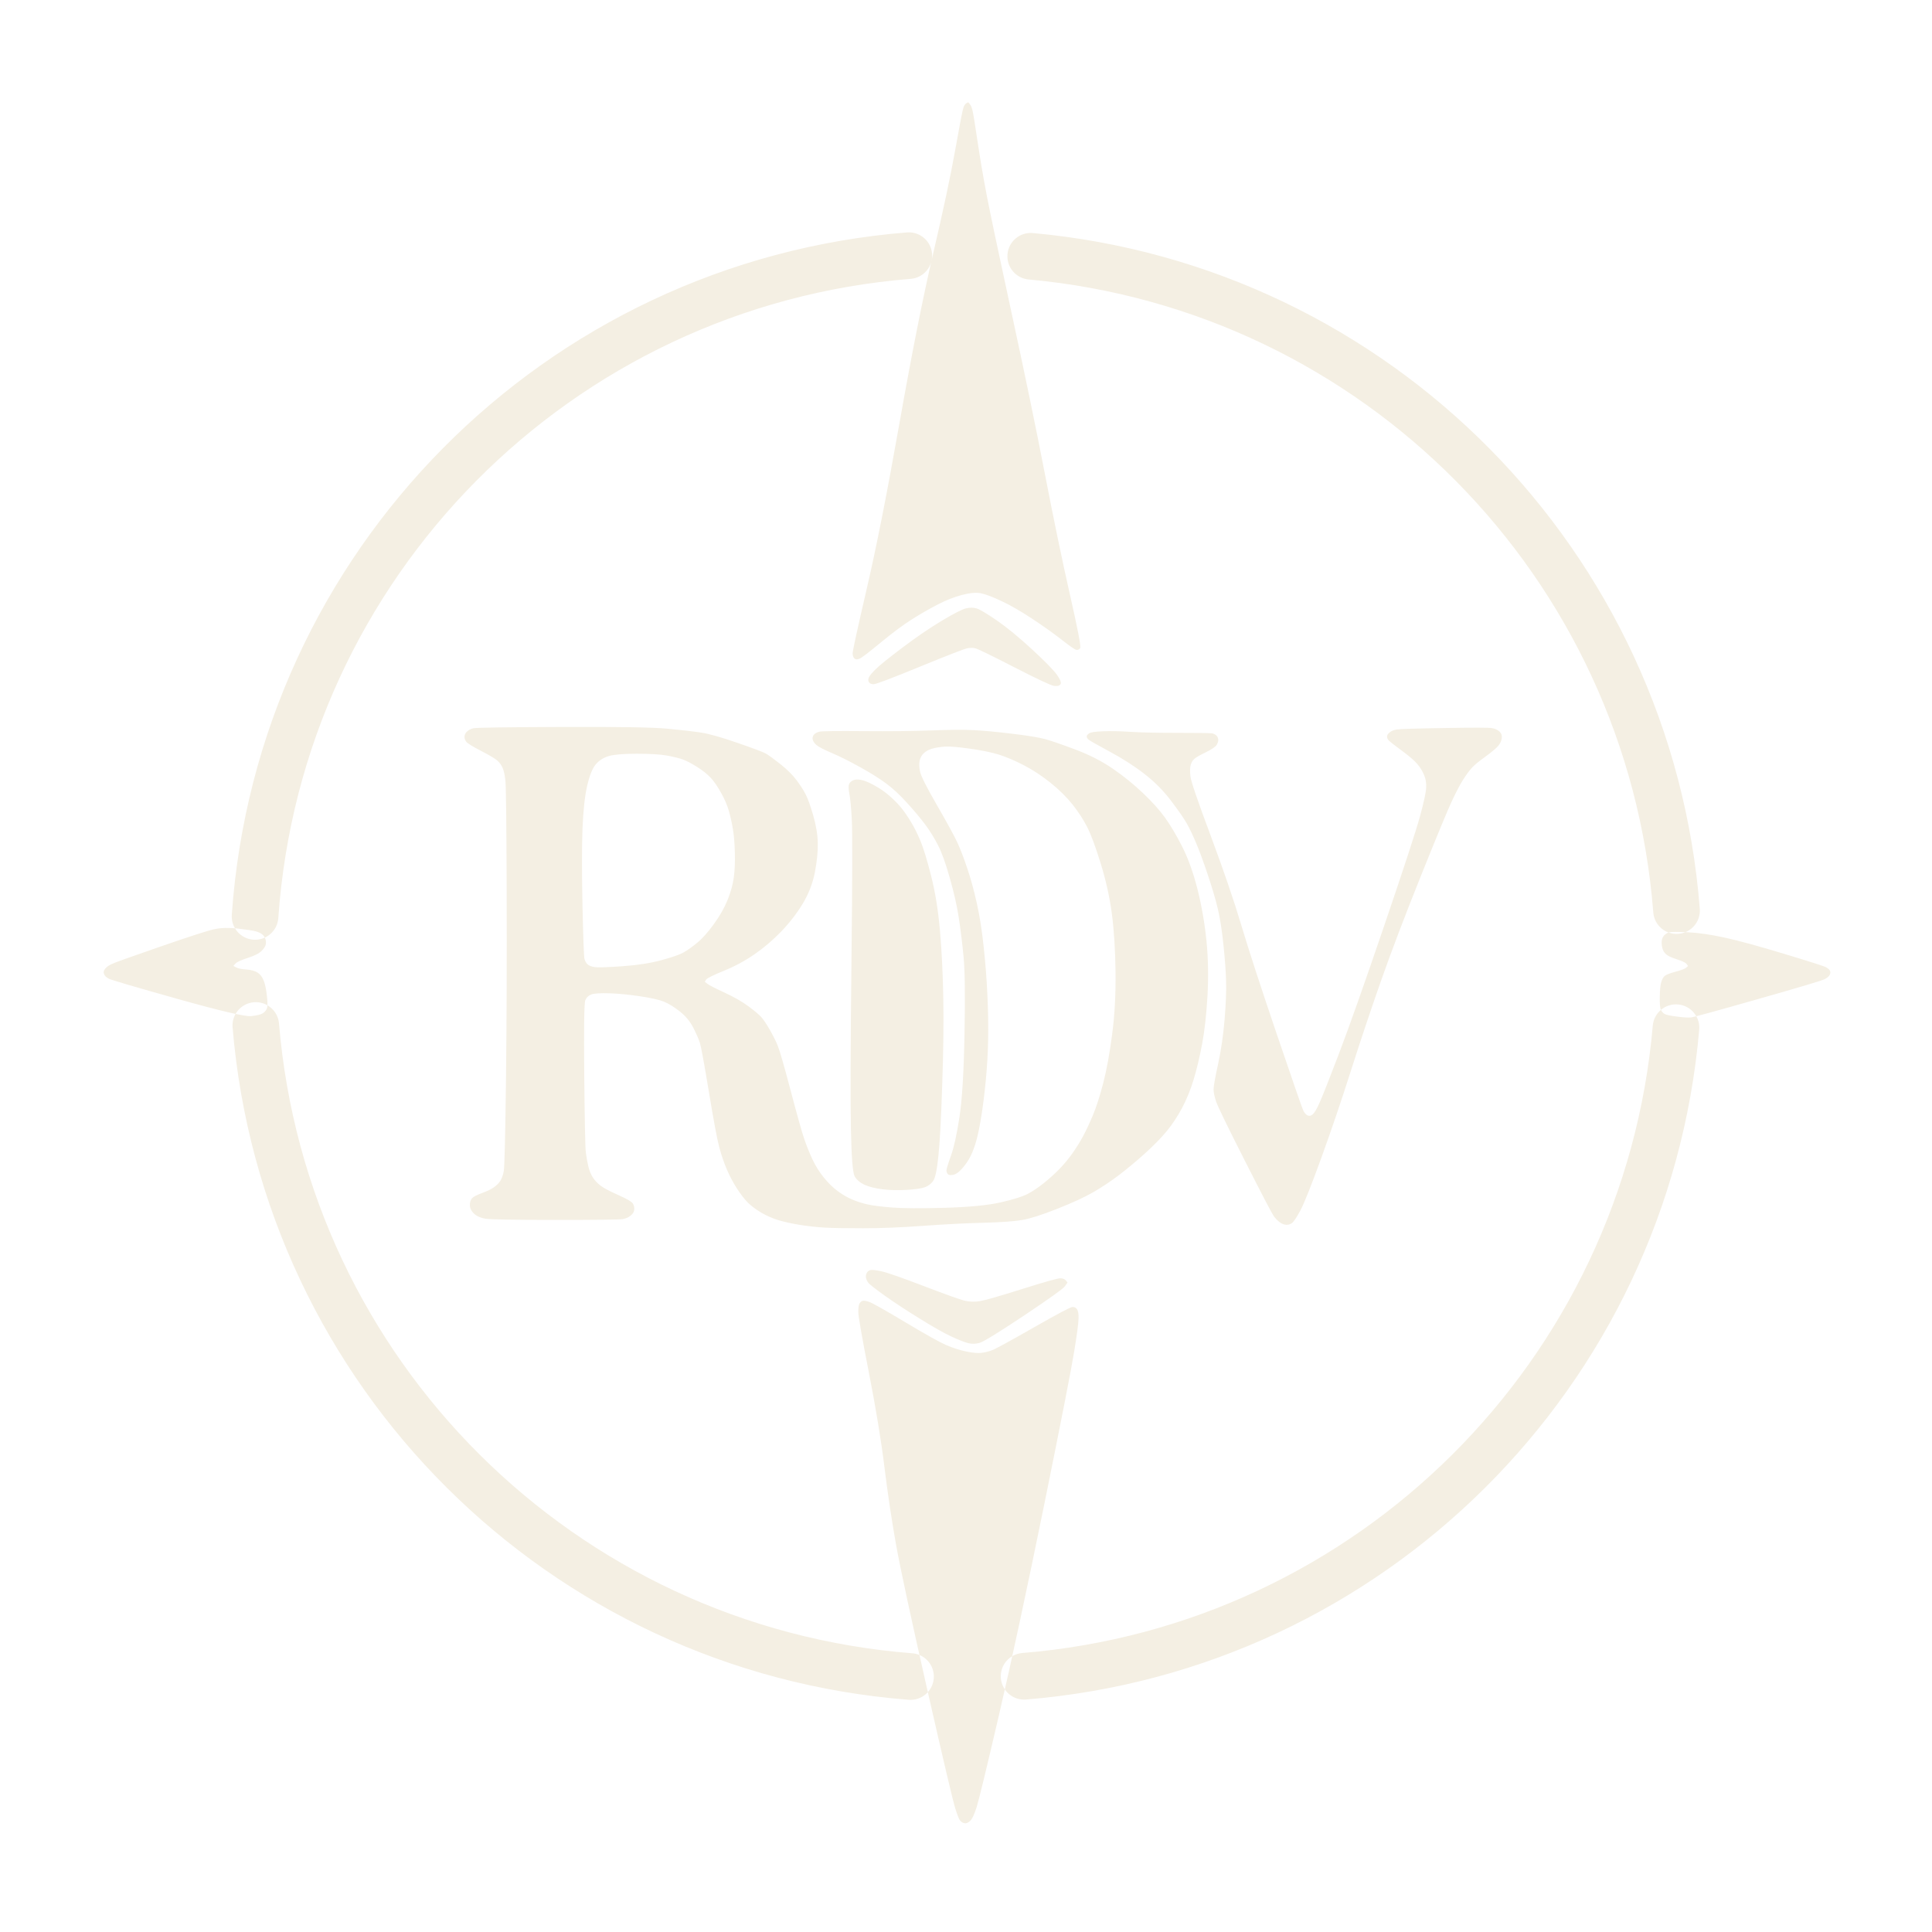
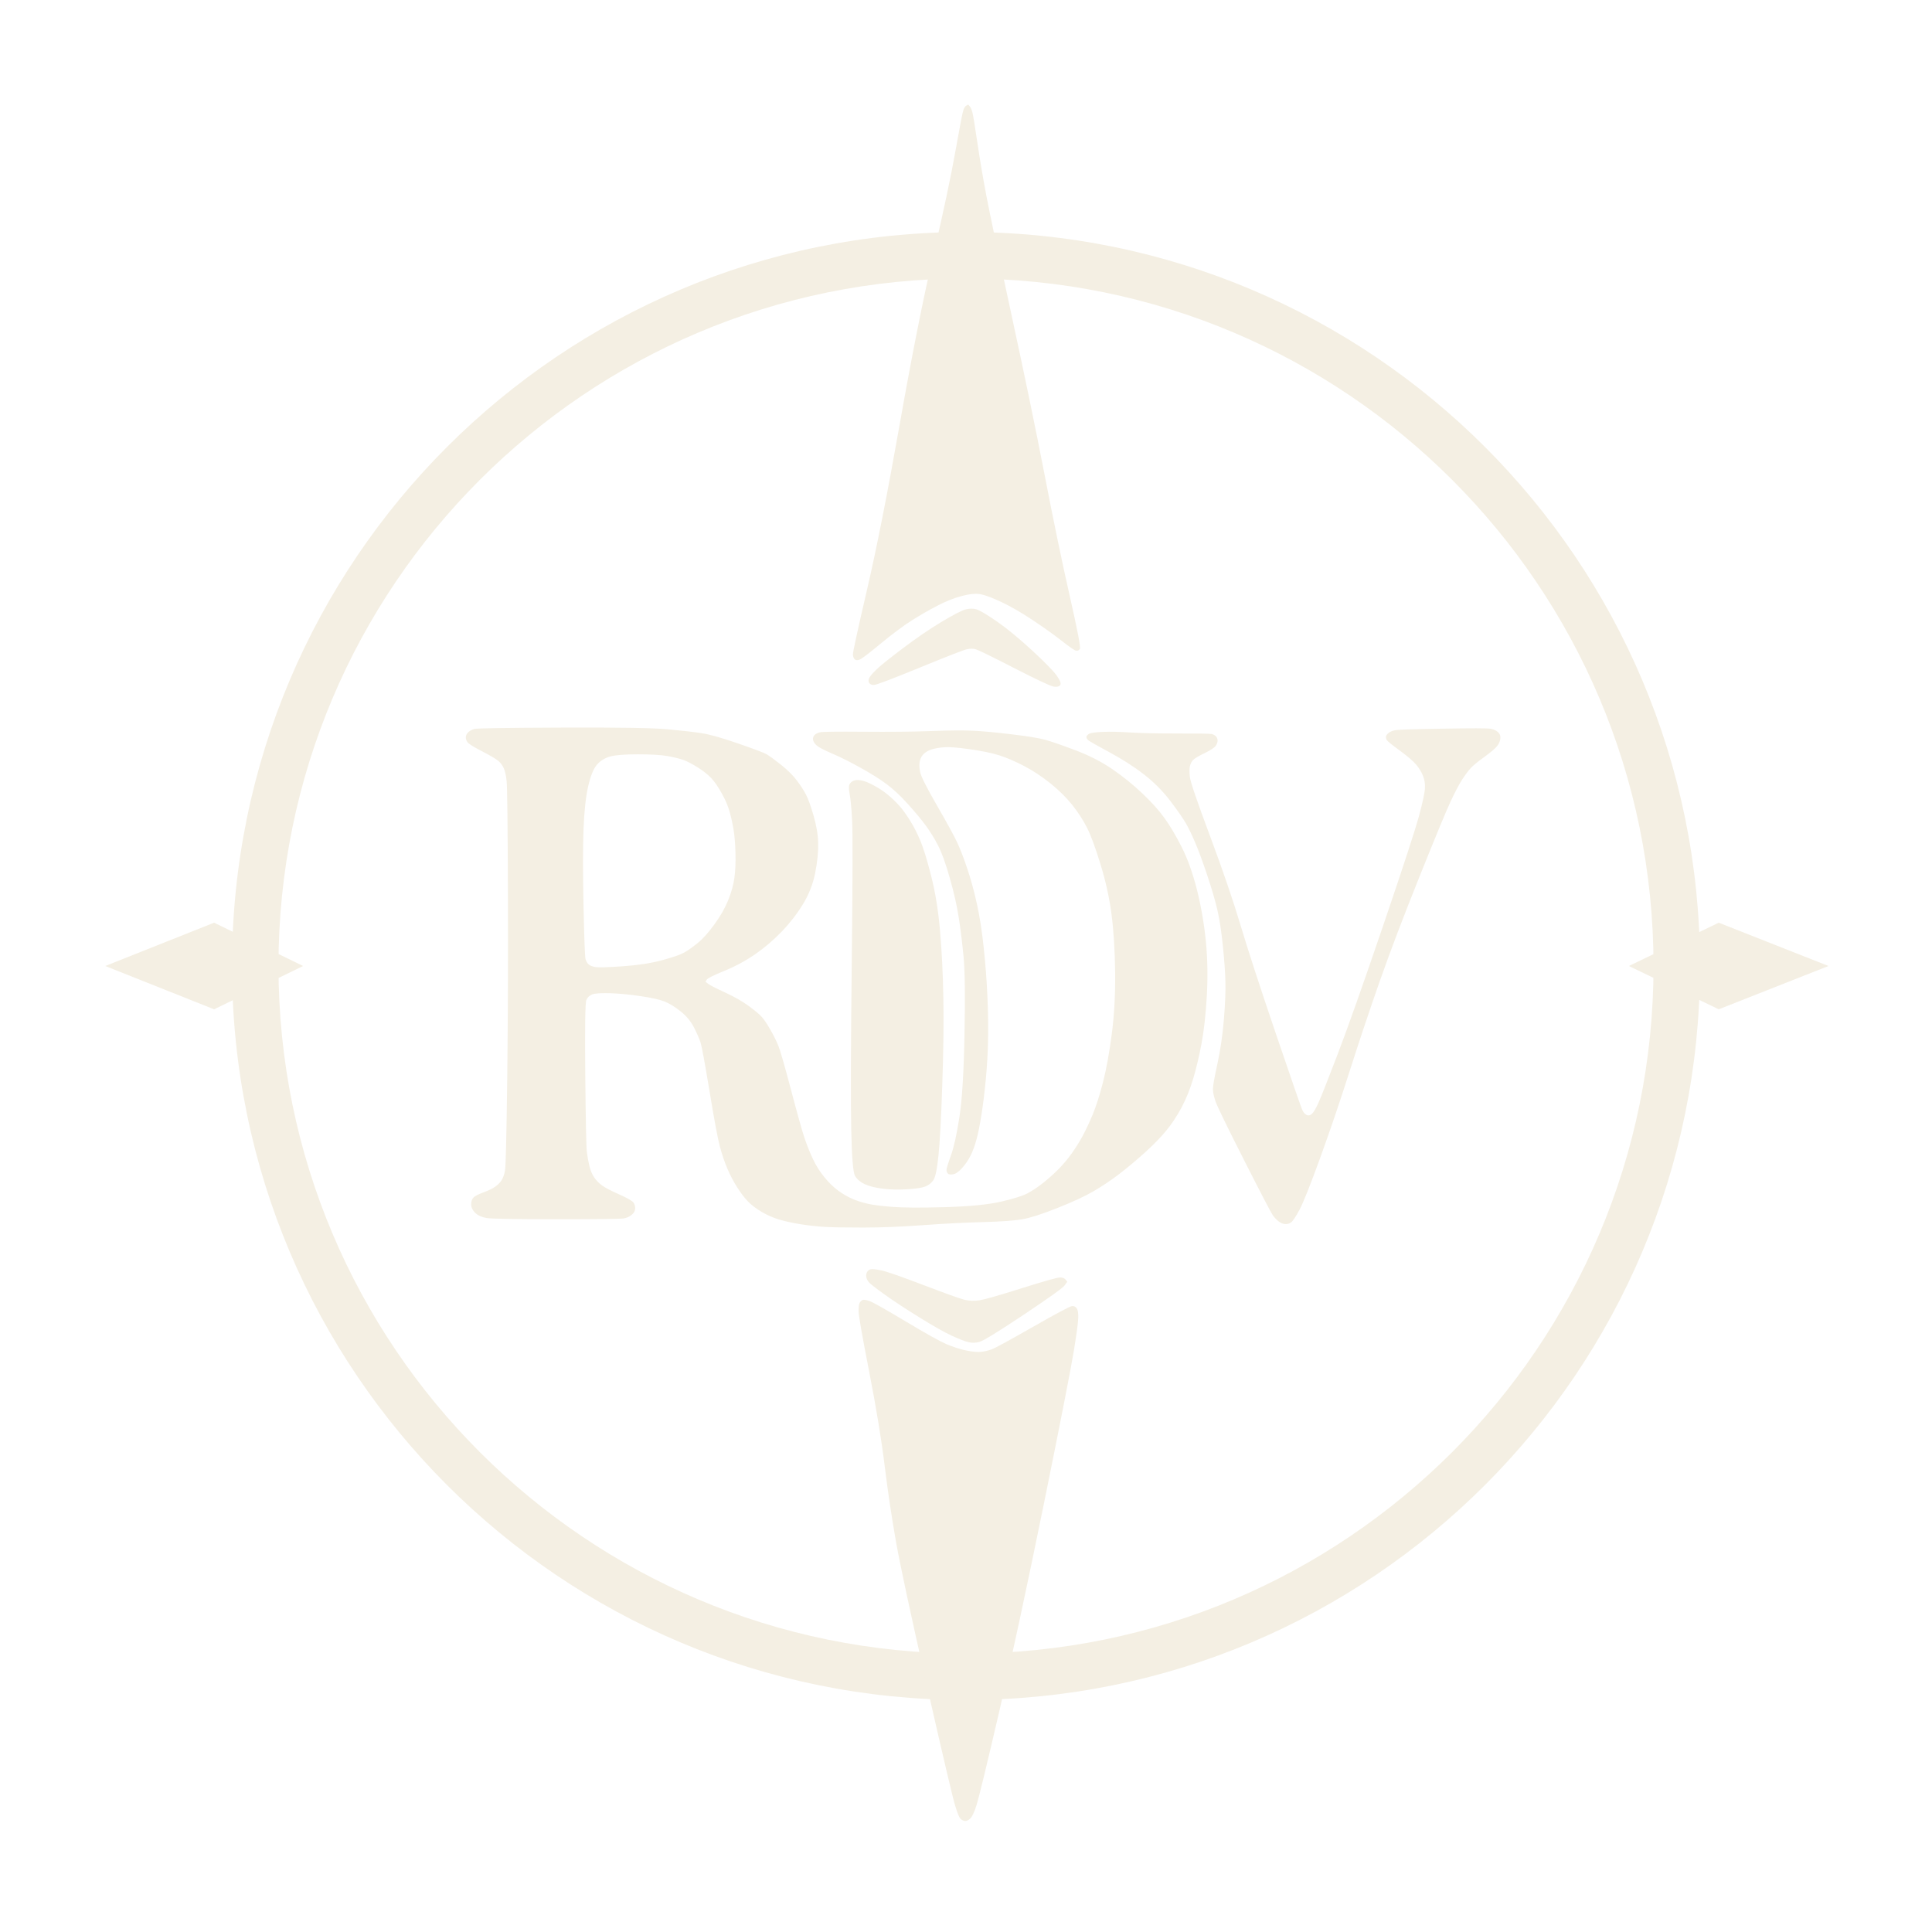
- <svg xmlns="http://www.w3.org/2000/svg" viewBox="7.28 2.23 231.38 231.38">
-   <path fill="#f4efe3" fill-rule="evenodd" d="M210.78 125.55A88.14 88.14 0 0 1 130.16 205.77A2.79 2.79 0 0 1 129.70 200.20A82.56 82.56 0 0 0 205.22 125.06A2.79 2.79 0 0 1 210.78 125.55Z M116.11 205.80A88.14 88.14 0 0 1 35.13 125.22A2.79 2.79 0 0 1 40.69 124.76A82.56 82.56 0 0 0 116.54 200.23A2.79 2.79 0 0 1 116.11 205.80Z M35.04 111.79A88.14 88.14 0 0 1 115.97 30.06A2.79 2.79 0 0 1 116.42 35.62A82.56 82.56 0 0 0 40.61 112.18A2.79 2.79 0 0 1 35.04 111.79Z M130.97 30.14A88.14 88.14 0 0 1 210.85 111.07A2.79 2.79 0 0 1 205.28 111.50A82.56 82.56 0 0 0 130.47 35.70A2.79 2.79 0 0 1 130.97 30.14Z M111.38 158.15Q110.75 157.94 110.55 158.03Q110.35 158.12 110.21 158.35Q110.07 158.58 110.07 159.33Q110.06 160.08 111.34 166.62Q112.62 173.17 113.21 178.00Q113.81 182.83 114.59 187.21Q115.38 191.58 118.32 204.54Q121.27 217.50 121.68 218.79Q122.08 220.08 122.29 220.30Q122.50 220.52 122.79 220.58Q123.08 220.65 123.45 220.32Q123.82 220.00 124.24 218.67Q124.66 217.33 126.93 207.58Q129.20 197.83 132.33 182.46Q135.45 167.08 135.94 164.00Q136.44 160.92 136.45 160.12Q136.47 159.33 136.27 159.03Q136.07 158.73 135.70 158.76Q135.33 158.79 131.00 161.26Q126.67 163.73 126.08 163.94Q125.50 164.16 124.83 164.25Q124.17 164.33 123.00 164.09Q121.83 163.84 120.62 163.33Q119.42 162.81 115.71 160.59Q112.00 158.37 111.38 158.15Z M111.06 154.73Q110.94 155.00 111.00 155.29Q111.06 155.58 111.28 155.87Q111.50 156.15 113.21 157.38Q114.92 158.60 117.38 160.12Q119.83 161.65 121.25 162.31Q122.67 162.96 123.29 163.10Q123.92 163.24 124.58 163.06Q125.25 162.89 129.88 159.81Q134.50 156.72 134.81 156.28L135.13 155.83L134.94 155.59Q134.75 155.34 134.29 155.32Q133.83 155.30 129.71 156.60Q125.58 157.90 124.62 158.06Q123.67 158.21 122.79 158.00Q121.92 157.78 117.88 156.24Q113.83 154.69 112.79 154.47Q111.75 154.25 111.47 154.35Q111.19 154.45 111.06 154.73Z M206.06 121.58Q206.03 122.83 206.19 123.16Q206.35 123.49 206.63 123.66Q206.92 123.83 208.12 123.98Q209.33 124.13 209.79 124.08Q210.25 124.04 217.79 121.89Q225.33 119.75 225.82 119.49Q226.31 119.23 226.43 118.95Q226.54 118.67 226.43 118.47Q226.31 118.27 225.99 118.08Q225.67 117.89 221.04 116.49Q216.42 115.09 213.88 114.53Q211.33 113.97 209.42 113.88Q207.50 113.79 207.17 113.89Q206.83 114.00 206.59 114.25Q206.35 114.50 206.30 114.88Q206.25 115.25 206.35 115.71Q206.45 116.17 206.77 116.48Q207.08 116.79 208.08 117.11Q209.08 117.43 209.26 117.67L209.44 117.92L209.22 118.12Q209.00 118.32 207.96 118.60Q206.92 118.88 206.65 119.11Q206.39 119.33 206.24 119.83Q206.08 120.33 206.06 121.58Z M39.22 123.07Q39.39 122.75 39.25 121.54Q39.12 120.33 38.86 119.67Q38.60 119.01 38.13 118.71Q37.67 118.41 36.79 118.34Q35.92 118.28 35.57 118.09L35.23 117.91L35.49 117.62Q35.75 117.34 36.96 116.95Q38.17 116.56 38.61 116.11Q39.05 115.67 39.11 115.33Q39.17 115.00 39.06 114.67Q38.94 114.34 38.68 114.13Q38.42 113.92 37.92 113.77Q37.42 113.63 35.79 113.44Q34.17 113.25 32.96 113.51Q31.75 113.77 26.42 115.62Q21.08 117.46 20.58 117.72Q20.08 117.97 19.85 118.28Q19.61 118.58 19.74 118.89Q19.86 119.20 20.31 119.44Q20.75 119.67 28.54 121.86Q36.33 124.05 37.38 123.92Q38.42 123.80 38.74 123.59Q39.06 123.39 39.22 123.07Z M110.33 95.62Q109.75 95.53 109.43 95.69Q109.10 95.85 108.97 96.13Q108.84 96.42 109.00 97.29Q109.17 98.17 109.29 100.33Q109.42 102.50 109.25 117.58Q109.08 132.67 109.19 137.58Q109.29 142.50 109.64 143.12Q110.00 143.73 110.79 144.11Q111.58 144.48 112.96 144.66Q114.33 144.83 115.92 144.73Q117.50 144.63 118.08 144.40Q118.66 144.18 119.03 143.67Q119.41 143.17 119.66 140.71Q119.92 138.25 120.12 132.21Q120.33 126.17 120.25 121.75Q120.17 117.33 119.85 113.67Q119.53 110.00 118.78 107.08Q118.04 104.17 117.49 102.88Q116.94 101.58 116.38 100.67Q115.83 99.75 115.27 99.04Q114.70 98.33 113.85 97.58Q113.00 96.83 111.96 96.27Q110.92 95.70 110.33 95.62Z M186.86 89.84Q186.50 89.52 185.96 89.43Q185.42 89.33 180.25 89.42Q175.08 89.50 174.54 89.60Q174.00 89.70 173.71 89.94Q173.43 90.17 173.40 90.38Q173.38 90.58 173.50 90.79Q173.61 90.99 175.06 92.05Q176.50 93.11 177.01 93.72Q177.53 94.33 177.83 95.04Q178.13 95.75 178.08 96.58Q178.04 97.42 177.35 99.96Q176.66 102.50 173.06 113.08Q169.45 123.67 167.62 128.46Q165.79 133.25 165.30 134.33Q164.81 135.42 164.49 135.69Q164.17 135.96 163.87 135.81Q163.56 135.65 163.35 135.20Q163.14 134.75 160.19 126.08Q157.25 117.42 155.93 113.00Q154.61 108.58 152.28 102.33Q149.94 96.08 149.85 95.21Q149.75 94.33 149.87 93.88Q149.99 93.42 150.29 93.14Q150.58 92.86 151.66 92.34Q152.74 91.81 152.98 91.45Q153.21 91.08 153.18 90.79Q153.15 90.50 152.95 90.31Q152.75 90.13 152.46 90.06Q152.17 90.00 148.42 90.00Q144.67 90.00 142.71 89.88Q140.75 89.75 139.38 89.81Q138.00 89.86 137.71 90.06Q137.43 90.25 137.43 90.42Q137.43 90.58 137.59 90.76Q137.75 90.94 140.17 92.24Q142.58 93.54 144.37 94.94Q146.16 96.33 147.52 98.12Q148.88 99.92 149.40 100.83Q149.92 101.75 150.52 103.17Q151.12 104.58 151.93 107.00Q152.74 109.42 153.14 111.12Q153.54 112.83 153.81 115.46Q154.08 118.08 154.12 119.79Q154.17 121.50 153.94 124.33Q153.70 127.17 153.17 129.62Q152.63 132.08 152.62 132.67Q152.62 133.25 152.93 134.17Q153.24 135.08 156.37 141.25Q159.50 147.42 159.83 147.88Q160.17 148.33 160.54 148.61Q160.92 148.88 161.29 148.91Q161.67 148.94 161.99 148.72Q162.31 148.50 163.01 147.21Q163.70 145.92 165.53 140.88Q167.36 135.83 169.08 130.42Q170.81 125.00 172.68 119.67Q174.56 114.33 177.47 107.08Q180.38 99.83 181.16 98.17Q181.94 96.50 182.52 95.58Q183.11 94.67 183.56 94.18Q184.00 93.69 185.17 92.85Q186.33 92.00 186.69 91.58Q187.05 91.17 187.13 90.67Q187.21 90.17 186.86 89.84Z M63.22 89.83Q62.94 90.08 62.91 90.42Q62.89 90.75 63.11 91.05Q63.33 91.35 64.88 92.15Q66.42 92.95 66.83 93.31Q67.25 93.67 67.48 94.21Q67.71 94.75 67.81 95.75Q67.92 96.75 67.96 108.92Q68.00 121.08 67.88 131.42Q67.75 141.75 67.61 142.50Q67.46 143.25 67.19 143.67Q66.91 144.08 66.45 144.41Q66.00 144.74 65.04 145.10Q64.08 145.45 63.82 145.73Q63.56 146.00 63.55 146.54Q63.55 147.08 64.02 147.55Q64.50 148.02 65.38 148.18Q66.25 148.33 73.79 148.33Q81.33 148.33 81.88 148.23Q82.42 148.13 82.81 147.81Q83.21 147.50 83.24 147.08Q83.27 146.67 83.05 146.34Q82.83 146.02 81.33 145.35Q79.83 144.69 79.25 144.26Q78.67 143.83 78.31 143.29Q77.95 142.75 77.75 141.96Q77.56 141.17 77.44 140.25Q77.33 139.33 77.25 130.92Q77.17 122.50 77.38 122.01Q77.59 121.52 78.09 121.33Q78.58 121.14 80.29 121.19Q82.00 121.25 83.96 121.55Q85.92 121.84 86.79 122.19Q87.67 122.55 88.69 123.36Q89.72 124.17 90.30 125.29Q90.87 126.42 91.10 127.12Q91.32 127.83 92.18 133.00Q93.03 138.17 93.42 139.62Q93.81 141.08 94.33 142.29Q94.85 143.50 95.52 144.54Q96.19 145.58 96.80 146.21Q97.42 146.84 98.42 147.44Q99.42 148.03 100.54 148.37Q101.67 148.70 103.17 148.94Q104.67 149.17 106.04 149.25Q107.42 149.33 110.62 149.33Q113.83 149.33 117.83 149.04Q121.83 148.75 125.08 148.67Q128.33 148.58 129.75 148.33Q131.17 148.08 133.92 146.99Q136.67 145.90 138.25 144.99Q139.83 144.07 141.33 142.93Q142.83 141.78 144.42 140.35Q146.00 138.92 147.00 137.71Q148.00 136.50 148.85 134.92Q149.69 133.33 150.25 131.46Q150.81 129.58 151.25 127.25Q151.69 124.92 151.89 121.50Q152.08 118.08 151.77 114.92Q151.45 111.75 150.70 108.75Q149.94 105.75 148.86 103.62Q147.78 101.50 146.78 100.12Q145.79 98.75 144.14 97.19Q142.50 95.63 140.54 94.28Q138.58 92.94 136.08 92.00Q133.58 91.06 132.46 90.75Q131.33 90.44 128.46 90.10Q125.58 89.75 123.83 89.67Q122.08 89.58 118.75 89.71Q115.42 89.83 110.62 89.79Q105.83 89.75 105.42 89.86Q105.00 89.96 104.78 90.19Q104.56 90.42 104.60 90.75Q104.65 91.08 105.03 91.43Q105.42 91.78 106.92 92.42Q108.42 93.06 110.33 94.13Q112.25 95.19 113.46 96.10Q114.67 97.00 115.98 98.46Q117.30 99.92 118.13 101.04Q118.96 102.17 119.62 103.46Q120.29 104.75 121.03 107.38Q121.78 110.00 122.11 112.17Q122.44 114.33 122.68 116.83Q122.92 119.33 122.79 126.08Q122.67 132.83 122.19 136.00Q121.70 139.17 121.16 140.67Q120.62 142.17 120.63 142.42Q120.64 142.67 120.79 142.84Q120.94 143.02 121.43 142.93Q121.92 142.84 122.51 142.17Q123.11 141.50 123.53 140.67Q123.94 139.83 124.24 138.71Q124.54 137.58 124.81 135.88Q125.09 134.17 125.34 131.62Q125.58 129.08 125.62 126.75Q125.67 124.42 125.54 121.58Q125.42 118.75 125.10 115.75Q124.79 112.75 124.27 110.42Q123.75 108.08 123.13 106.25Q122.52 104.42 121.97 103.21Q121.42 102.00 119.52 98.71Q117.62 95.42 117.46 94.62Q117.30 93.83 117.43 93.29Q117.56 92.75 117.94 92.41Q118.33 92.06 118.92 91.89Q119.50 91.72 120.38 91.65Q121.25 91.58 123.42 91.89Q125.58 92.19 126.96 92.62Q128.33 93.06 129.96 93.91Q131.58 94.76 133.12 96.00Q134.67 97.25 135.73 98.58Q136.79 99.92 137.49 101.29Q138.19 102.67 139.11 105.67Q140.04 108.67 140.44 111.67Q140.83 114.67 140.88 118.71Q140.92 122.75 140.47 126.12Q140.03 129.50 139.42 131.88Q138.81 134.25 138.17 135.79Q137.52 137.33 136.95 138.38Q136.38 139.42 135.67 140.42Q134.95 141.42 134.14 142.25Q133.33 143.08 132.29 143.92Q131.25 144.75 130.33 145.23Q129.42 145.70 127.12 146.23Q124.83 146.75 120.42 146.88Q116.00 147.00 114.04 146.84Q112.08 146.68 111.12 146.46Q110.17 146.24 109.33 145.88Q108.50 145.53 107.62 144.89Q106.75 144.25 105.94 143.25Q105.13 142.25 104.58 141.08Q104.04 139.92 103.61 138.67Q103.18 137.42 101.98 132.88Q100.78 128.33 100.42 127.46Q100.06 126.58 99.46 125.54Q98.86 124.50 98.47 124.06Q98.08 123.61 96.92 122.75Q95.75 121.89 94.04 121.10Q92.33 120.31 92.01 120.06L91.69 119.81L91.84 119.56Q92.00 119.30 93.96 118.50Q95.92 117.70 97.62 116.53Q99.33 115.35 100.83 113.80Q102.32 112.25 103.39 110.50Q104.46 108.75 104.86 106.75Q105.25 104.75 105.22 103.21Q105.19 101.67 104.67 99.88Q104.15 98.08 103.75 97.33Q103.36 96.58 102.68 95.67Q102.00 94.75 100.75 93.75Q99.50 92.76 99.00 92.48Q98.50 92.20 95.58 91.19Q92.67 90.18 91.21 89.96Q89.75 89.74 87.21 89.50Q84.67 89.25 74.54 89.29Q64.42 89.33 63.96 89.45Q63.50 89.57 63.22 89.83Z M89.04 93.18Q89.75 93.44 90.75 94.07Q91.75 94.70 92.37 95.35Q92.98 96.00 93.63 97.17Q94.29 98.33 94.59 99.42Q94.89 100.50 95.07 101.62Q95.25 102.75 95.29 104.42Q95.33 106.08 95.16 107.33Q94.99 108.58 94.42 110.00Q93.85 111.42 92.76 112.92Q91.67 114.42 90.75 115.16Q89.83 115.91 89.12 116.31Q88.42 116.70 86.46 117.23Q84.50 117.76 81.79 117.95Q79.08 118.14 78.50 118.05Q77.92 117.96 77.66 117.73Q77.40 117.50 77.28 117.08Q77.17 116.67 77.04 110.71Q76.92 104.75 77.04 101.50Q77.17 98.25 77.59 96.38Q78.02 94.50 78.63 93.77Q79.25 93.05 80.21 92.77Q81.17 92.50 83.54 92.50Q85.92 92.50 87.12 92.71Q88.33 92.93 89.04 93.18Z M134.28 84.19Q134.48 83.92 133.86 83.04Q133.23 82.17 130.87 79.99Q128.50 77.81 126.67 76.54Q124.83 75.28 124.25 75.10Q123.67 74.92 122.96 75.09Q122.25 75.27 120.04 76.59Q117.83 77.92 115.33 79.81Q112.83 81.70 112.18 82.35Q111.52 83.00 111.35 83.33Q111.19 83.67 111.34 83.92Q111.50 84.18 111.92 84.17Q112.33 84.17 117.46 82.07Q122.58 79.97 123.12 79.87Q123.67 79.77 124.08 79.87Q124.50 79.96 128.71 82.12Q132.92 84.28 133.50 84.37Q134.08 84.46 134.28 84.19Z M123.43 14.70L123.24 14.48L123.04 14.58Q122.83 14.68 122.67 15.09Q122.51 15.50 121.69 20.12Q120.87 24.75 119.04 32.58Q117.21 40.42 115.00 52.92Q112.79 65.42 111.08 72.75Q109.38 80.08 109.39 80.50Q109.41 80.92 109.62 81.10Q109.83 81.29 110.25 81.10Q110.67 80.91 112.83 79.12Q115.00 77.34 116.50 76.40Q118.00 75.45 119.50 74.67Q121.00 73.88 122.46 73.49Q123.92 73.10 124.79 73.29Q125.67 73.48 127.25 74.23Q128.83 74.97 130.88 76.32Q132.92 77.67 134.42 78.84Q135.92 80.02 136.20 80.06Q136.48 80.10 136.65 79.84Q136.81 79.58 135.43 73.50Q134.05 67.42 132.42 59.00Q130.79 50.58 128.42 39.67Q126.05 28.75 125.43 25.50Q124.81 22.25 124.34 19.08Q123.87 15.92 123.74 15.42Q123.61 14.92 123.43 14.70Z" />
+ <svg xmlns="http://www.w3.org/2000/svg" viewBox="6.97 1.92 232.00 232.00">
+   <g fill="#f4efe3">
+     <path fill-rule="evenodd" d="M211.11 117.92A88.14 88.14 0 1 0 34.83 117.92A88.14 88.14 0 1 0 211.11 117.92ZM205.53 117.92A82.56 82.56 0 1 0 40.41 117.92A82.56 82.56 0 1 0 205.53 117.92Z" />
+     <path fill-rule="evenodd" d="M111.38 158.15Q110.75 157.94 110.55 158.03Q110.35 158.12 110.21 158.35Q110.07 158.58 110.07 159.33Q110.06 160.08 111.34 166.62Q112.62 173.17 113.21 178.00Q113.81 182.83 114.59 187.21Q115.38 191.58 118.32 204.54Q121.27 217.50 121.68 218.79Q122.08 220.08 122.29 220.30Q122.50 220.52 122.79 220.58Q123.08 220.65 123.45 220.32Q123.82 220.00 124.24 218.67Q124.66 217.33 126.93 207.58Q129.20 197.83 132.33 182.46Q135.45 167.08 135.94 164.00Q136.44 160.92 136.45 160.12Q136.47 159.33 136.27 159.03Q136.07 158.73 135.70 158.76Q135.33 158.79 131.00 161.26Q126.67 163.73 126.08 163.94Q125.50 164.16 124.83 164.25Q124.17 164.33 123.00 164.09Q121.83 163.84 120.62 163.33Q119.42 162.81 115.71 160.59Q112.00 158.37 111.38 158.15Z" />
+     <path fill-rule="evenodd" d="M111.06 154.73Q110.94 155.00 111.00 155.29Q111.06 155.58 111.28 155.87Q111.50 156.15 113.21 157.38Q114.92 158.60 117.38 160.12Q119.83 161.65 121.25 162.31Q122.67 162.96 123.29 163.10Q123.92 163.24 124.58 163.06Q125.25 162.89 129.88 159.81Q134.50 156.72 134.81 156.28L135.13 155.83L134.94 155.59Q134.75 155.34 134.29 155.32Q133.83 155.30 129.71 156.60Q125.58 157.90 124.62 158.06Q123.67 158.21 122.79 158.00Q121.92 157.78 117.88 156.24Q113.83 154.69 112.79 154.47Q111.75 154.25 111.47 154.35Q111.19 154.45 111.06 154.73Z" />
+     <path fill-rule="evenodd" d="M134.28 84.19Q134.48 83.92 133.86 83.04Q133.23 82.17 130.87 79.99Q128.50 77.81 126.67 76.54Q124.83 75.28 124.25 75.10Q123.67 74.92 122.96 75.09Q122.25 75.27 120.04 76.59Q117.83 77.92 115.33 79.81Q112.83 81.70 112.18 82.35Q111.52 83.00 111.35 83.33Q111.19 83.67 111.34 83.92Q111.50 84.18 111.92 84.17Q112.33 84.17 117.46 82.07Q122.58 79.97 123.12 79.87Q123.67 79.77 124.08 79.87Q124.50 79.96 128.71 82.12Q132.92 84.28 133.50 84.37Q134.08 84.46 134.28 84.19Z" />
+     <path fill-rule="evenodd" d="M123.43 14.70L123.24 14.48L123.04 14.58Q122.83 14.68 122.67 15.09Q122.51 15.50 121.69 20.12Q120.87 24.75 119.04 32.58Q117.21 40.42 115.00 52.92Q112.79 65.42 111.08 72.75Q109.38 80.08 109.39 80.50Q109.41 80.92 109.62 81.10Q109.83 81.29 110.25 81.10Q110.67 80.91 112.83 79.12Q115.00 77.34 116.50 76.40Q118.00 75.45 119.50 74.67Q121.00 73.88 122.46 73.49Q123.92 73.10 124.79 73.29Q125.67 73.48 127.25 74.23Q128.83 74.97 130.88 76.32Q132.92 77.67 134.42 78.84Q135.92 80.02 136.20 80.06Q136.48 80.10 136.65 79.84Q136.81 79.58 135.43 73.50Q134.05 67.42 132.42 59.00Q130.79 50.58 128.42 39.67Q126.05 28.75 125.43 25.50Q124.81 22.25 124.34 19.08Q123.87 15.92 123.74 15.42Q123.61 14.92 123.43 14.70Z" />
+     <path fill-rule="evenodd" d="M226.54 117.92L213.36 112.72L202.57 117.92L213.36 123.12Z" />
+     <path fill-rule="evenodd" d="M19.61 117.92L32.68 112.72L43.37 117.92L32.68 123.12Z" />
+     <path fill-rule="evenodd" d="M110.33 95.62Q109.75 95.53 109.43 95.69Q109.10 95.85 108.97 96.13Q108.84 96.42 109.00 97.29Q109.17 98.17 109.29 100.33Q109.42 102.50 109.25 117.58Q109.08 132.67 109.19 137.58Q109.29 142.50 109.64 143.12Q110.00 143.73 110.79 144.11Q111.58 144.48 112.96 144.66Q114.33 144.83 115.92 144.73Q117.50 144.63 118.08 144.40Q118.66 144.18 119.03 143.67Q119.41 143.17 119.66 140.71Q119.92 138.25 120.12 132.21Q120.33 126.17 120.25 121.75Q120.17 117.33 119.85 113.67Q119.53 110.00 118.78 107.08Q118.04 104.17 117.49 102.88Q116.94 101.58 116.38 100.67Q115.83 99.75 115.27 99.04Q114.70 98.33 113.85 97.58Q113.00 96.83 111.96 96.27Q110.92 95.70 110.33 95.62Z M186.86 89.84Q186.50 89.52 185.96 89.43Q185.42 89.33 180.25 89.42Q175.08 89.50 174.54 89.60Q174.00 89.70 173.71 89.94Q173.43 90.17 173.40 90.38Q173.38 90.58 173.50 90.79Q173.61 90.99 175.06 92.05Q176.50 93.11 177.01 93.72Q177.53 94.33 177.83 95.04Q178.13 95.75 178.08 96.58Q178.04 97.42 177.35 99.96Q176.66 102.50 173.06 113.08Q169.45 123.67 167.62 128.46Q165.79 133.25 165.30 134.33Q164.81 135.42 164.49 135.69Q164.17 135.96 163.87 135.81Q163.56 135.65 163.35 135.20Q163.14 134.75 160.19 126.08Q157.25 117.42 155.93 113.00Q154.61 108.58 152.28 102.33Q149.94 96.08 149.85 95.21Q149.75 94.33 149.87 93.88Q149.99 93.42 150.29 93.14Q150.58 92.86 151.66 92.34Q152.74 91.81 152.98 91.45Q153.21 91.08 153.18 90.79Q153.15 90.50 152.95 90.31Q152.75 90.13 152.46 90.06Q152.17 90.00 148.42 90.00Q144.67 90.00 142.71 89.88Q140.75 89.75 139.38 89.81Q138.00 89.86 137.71 90.06Q137.43 90.25 137.43 90.42Q137.43 90.58 137.59 90.76Q137.75 90.94 140.17 92.24Q142.58 93.54 144.37 94.94Q146.16 96.33 147.52 98.12Q148.88 99.92 149.40 100.83Q149.92 101.75 150.52 103.17Q151.12 104.58 151.93 107.00Q152.74 109.42 153.14 111.12Q153.54 112.83 153.81 115.46Q154.08 118.08 154.12 119.79Q154.17 121.50 153.94 124.33Q153.70 127.17 153.17 129.62Q152.63 132.08 152.62 132.67Q152.62 133.25 152.93 134.17Q153.24 135.08 156.37 141.25Q159.50 147.42 159.83 147.88Q160.17 148.33 160.54 148.61Q160.92 148.88 161.29 148.91Q161.67 148.94 161.99 148.72Q162.31 148.50 163.01 147.21Q163.70 145.92 165.53 140.88Q167.36 135.83 169.08 130.42Q170.81 125.00 172.68 119.67Q174.56 114.33 177.47 107.08Q180.38 99.83 181.16 98.17Q181.94 96.50 182.52 95.58Q183.11 94.67 183.56 94.18Q184.00 93.69 185.17 92.85Q186.33 92.00 186.69 91.58Q187.05 91.17 187.13 90.67Q187.21 90.17 186.86 89.84Z M63.22 89.83Q62.94 90.08 62.91 90.42Q62.89 90.75 63.11 91.05Q63.33 91.35 64.88 92.15Q66.42 92.95 66.83 93.31Q67.25 93.67 67.48 94.21Q67.71 94.75 67.81 95.75Q67.92 96.75 67.96 108.92Q68.00 121.08 67.88 131.42Q67.75 141.75 67.61 142.50Q67.46 143.25 67.19 143.67Q66.91 144.08 66.45 144.41Q66.00 144.74 65.04 145.10Q64.08 145.45 63.82 145.73Q63.56 146.00 63.55 146.54Q63.55 147.08 64.02 147.55Q64.50 148.02 65.38 148.18Q66.25 148.33 73.79 148.33Q81.33 148.33 81.88 148.23Q82.42 148.13 82.81 147.81Q83.21 147.50 83.24 147.08Q83.27 146.67 83.05 146.34Q82.83 146.02 81.33 145.35Q79.83 144.69 79.25 144.26Q78.67 143.83 78.31 143.29Q77.95 142.75 77.75 141.96Q77.56 141.17 77.44 140.25Q77.33 139.33 77.25 130.92Q77.17 122.50 77.38 122.01Q77.59 121.52 78.09 121.33Q78.58 121.14 80.29 121.19Q82.00 121.25 83.96 121.55Q85.92 121.84 86.79 122.19Q87.67 122.55 88.69 123.36Q89.72 124.17 90.30 125.29Q90.87 126.42 91.10 127.12Q91.32 127.83 92.18 133.00Q93.03 138.17 93.42 139.62Q93.81 141.08 94.33 142.29Q94.85 143.50 95.52 144.54Q96.19 145.58 96.80 146.21Q97.42 146.84 98.42 147.44Q99.42 148.03 100.54 148.37Q101.67 148.70 103.17 148.94Q104.67 149.17 106.04 149.25Q107.42 149.33 110.62 149.33Q113.83 149.33 117.83 149.04Q121.83 148.75 125.08 148.67Q128.33 148.58 129.75 148.33Q131.17 148.08 133.92 146.99Q136.67 145.90 138.25 144.99Q139.83 144.07 141.33 142.93Q142.83 141.78 144.42 140.35Q146.00 138.92 147.00 137.71Q148.00 136.50 148.85 134.92Q149.69 133.33 150.25 131.46Q150.81 129.58 151.25 127.25Q151.69 124.92 151.89 121.50Q152.08 118.08 151.77 114.92Q151.45 111.75 150.70 108.75Q149.94 105.75 148.86 103.62Q147.78 101.50 146.78 100.12Q145.79 98.75 144.14 97.19Q142.50 95.63 140.54 94.28Q138.58 92.94 136.08 92.00Q133.58 91.06 132.46 90.75Q131.33 90.44 128.46 90.10Q125.58 89.75 123.83 89.67Q122.08 89.58 118.75 89.71Q115.42 89.83 110.62 89.79Q105.83 89.75 105.42 89.86Q105.00 89.96 104.78 90.19Q104.56 90.42 104.60 90.75Q104.65 91.08 105.03 91.43Q105.42 91.78 106.92 92.42Q108.42 93.06 110.33 94.13Q112.25 95.19 113.46 96.10Q114.67 97.00 115.98 98.46Q117.30 99.92 118.13 101.04Q118.96 102.17 119.62 103.46Q120.29 104.75 121.03 107.38Q121.78 110.00 122.11 112.17Q122.44 114.33 122.68 116.83Q122.92 119.33 122.79 126.08Q122.67 132.83 122.19 136.00Q121.70 139.17 121.16 140.67Q120.62 142.17 120.63 142.42Q120.64 142.67 120.79 142.84Q120.94 143.02 121.43 142.93Q121.92 142.84 122.51 142.17Q123.11 141.50 123.53 140.67Q123.94 139.83 124.24 138.71Q124.54 137.58 124.81 135.88Q125.09 134.17 125.34 131.62Q125.58 129.08 125.62 126.75Q125.67 124.42 125.54 121.58Q125.42 118.75 125.10 115.75Q124.79 112.75 124.27 110.42Q123.75 108.08 123.13 106.25Q122.52 104.42 121.97 103.21Q121.42 102.00 119.52 98.71Q117.62 95.42 117.46 94.62Q117.30 93.83 117.43 93.29Q117.56 92.75 117.94 92.41Q118.33 92.06 118.92 91.89Q119.50 91.72 120.38 91.65Q121.25 91.58 123.42 91.89Q125.58 92.19 126.96 92.62Q128.33 93.06 129.96 93.91Q131.58 94.76 133.12 96.00Q134.67 97.25 135.73 98.58Q136.79 99.92 137.49 101.29Q138.19 102.67 139.11 105.67Q140.04 108.67 140.44 111.67Q140.83 114.67 140.88 118.71Q140.92 122.75 140.47 126.12Q140.03 129.50 139.42 131.88Q138.81 134.25 138.17 135.79Q137.52 137.33 136.95 138.38Q136.38 139.42 135.67 140.42Q134.95 141.42 134.14 142.25Q133.33 143.08 132.29 143.92Q131.25 144.75 130.33 145.23Q129.42 145.70 127.12 146.23Q124.83 146.75 120.42 146.88Q116.00 147.00 114.04 146.84Q112.08 146.68 111.12 146.46Q110.17 146.24 109.33 145.88Q108.50 145.53 107.62 144.89Q106.75 144.25 105.94 143.25Q105.13 142.25 104.58 141.08Q104.04 139.92 103.61 138.67Q103.18 137.42 101.98 132.88Q100.78 128.33 100.42 127.46Q100.06 126.58 99.46 125.54Q98.86 124.50 98.47 124.06Q98.08 123.61 96.92 122.75Q95.75 121.89 94.04 121.10Q92.33 120.31 92.01 120.06L91.69 119.81L91.84 119.56Q92.00 119.30 93.96 118.50Q95.92 117.70 97.62 116.53Q99.33 115.35 100.83 113.80Q102.32 112.25 103.39 110.50Q104.46 108.75 104.86 106.75Q105.25 104.75 105.22 103.21Q105.19 101.67 104.67 99.88Q104.15 98.08 103.75 97.33Q103.36 96.58 102.68 95.67Q102.00 94.75 100.75 93.75Q99.50 92.76 99.00 92.48Q98.50 92.20 95.58 91.19Q92.67 90.18 91.21 89.96Q89.75 89.74 87.21 89.50Q84.67 89.25 74.54 89.29Q64.42 89.33 63.96 89.45Q63.50 89.57 63.22 89.83Z M89.04 93.18Q89.75 93.44 90.75 94.07Q91.75 94.70 92.37 95.35Q92.98 96.00 93.63 97.17Q94.29 98.33 94.59 99.42Q94.89 100.50 95.07 101.62Q95.25 102.75 95.29 104.42Q95.33 106.08 95.16 107.33Q94.99 108.58 94.42 110.00Q93.85 111.42 92.76 112.92Q91.67 114.42 90.75 115.16Q89.83 115.91 89.12 116.31Q88.42 116.70 86.46 117.23Q84.50 117.76 81.79 117.95Q79.08 118.14 78.50 118.05Q77.92 117.96 77.66 117.73Q77.40 117.50 77.28 117.08Q77.17 116.67 77.04 110.71Q76.92 104.75 77.04 101.50Q77.17 98.25 77.59 96.38Q78.02 94.50 78.63 93.77Q79.25 93.05 80.21 92.77Q81.17 92.50 83.54 92.50Q85.92 92.50 87.12 92.71Q88.33 92.93 89.04 93.18Z" />
+   </g>
</svg>
